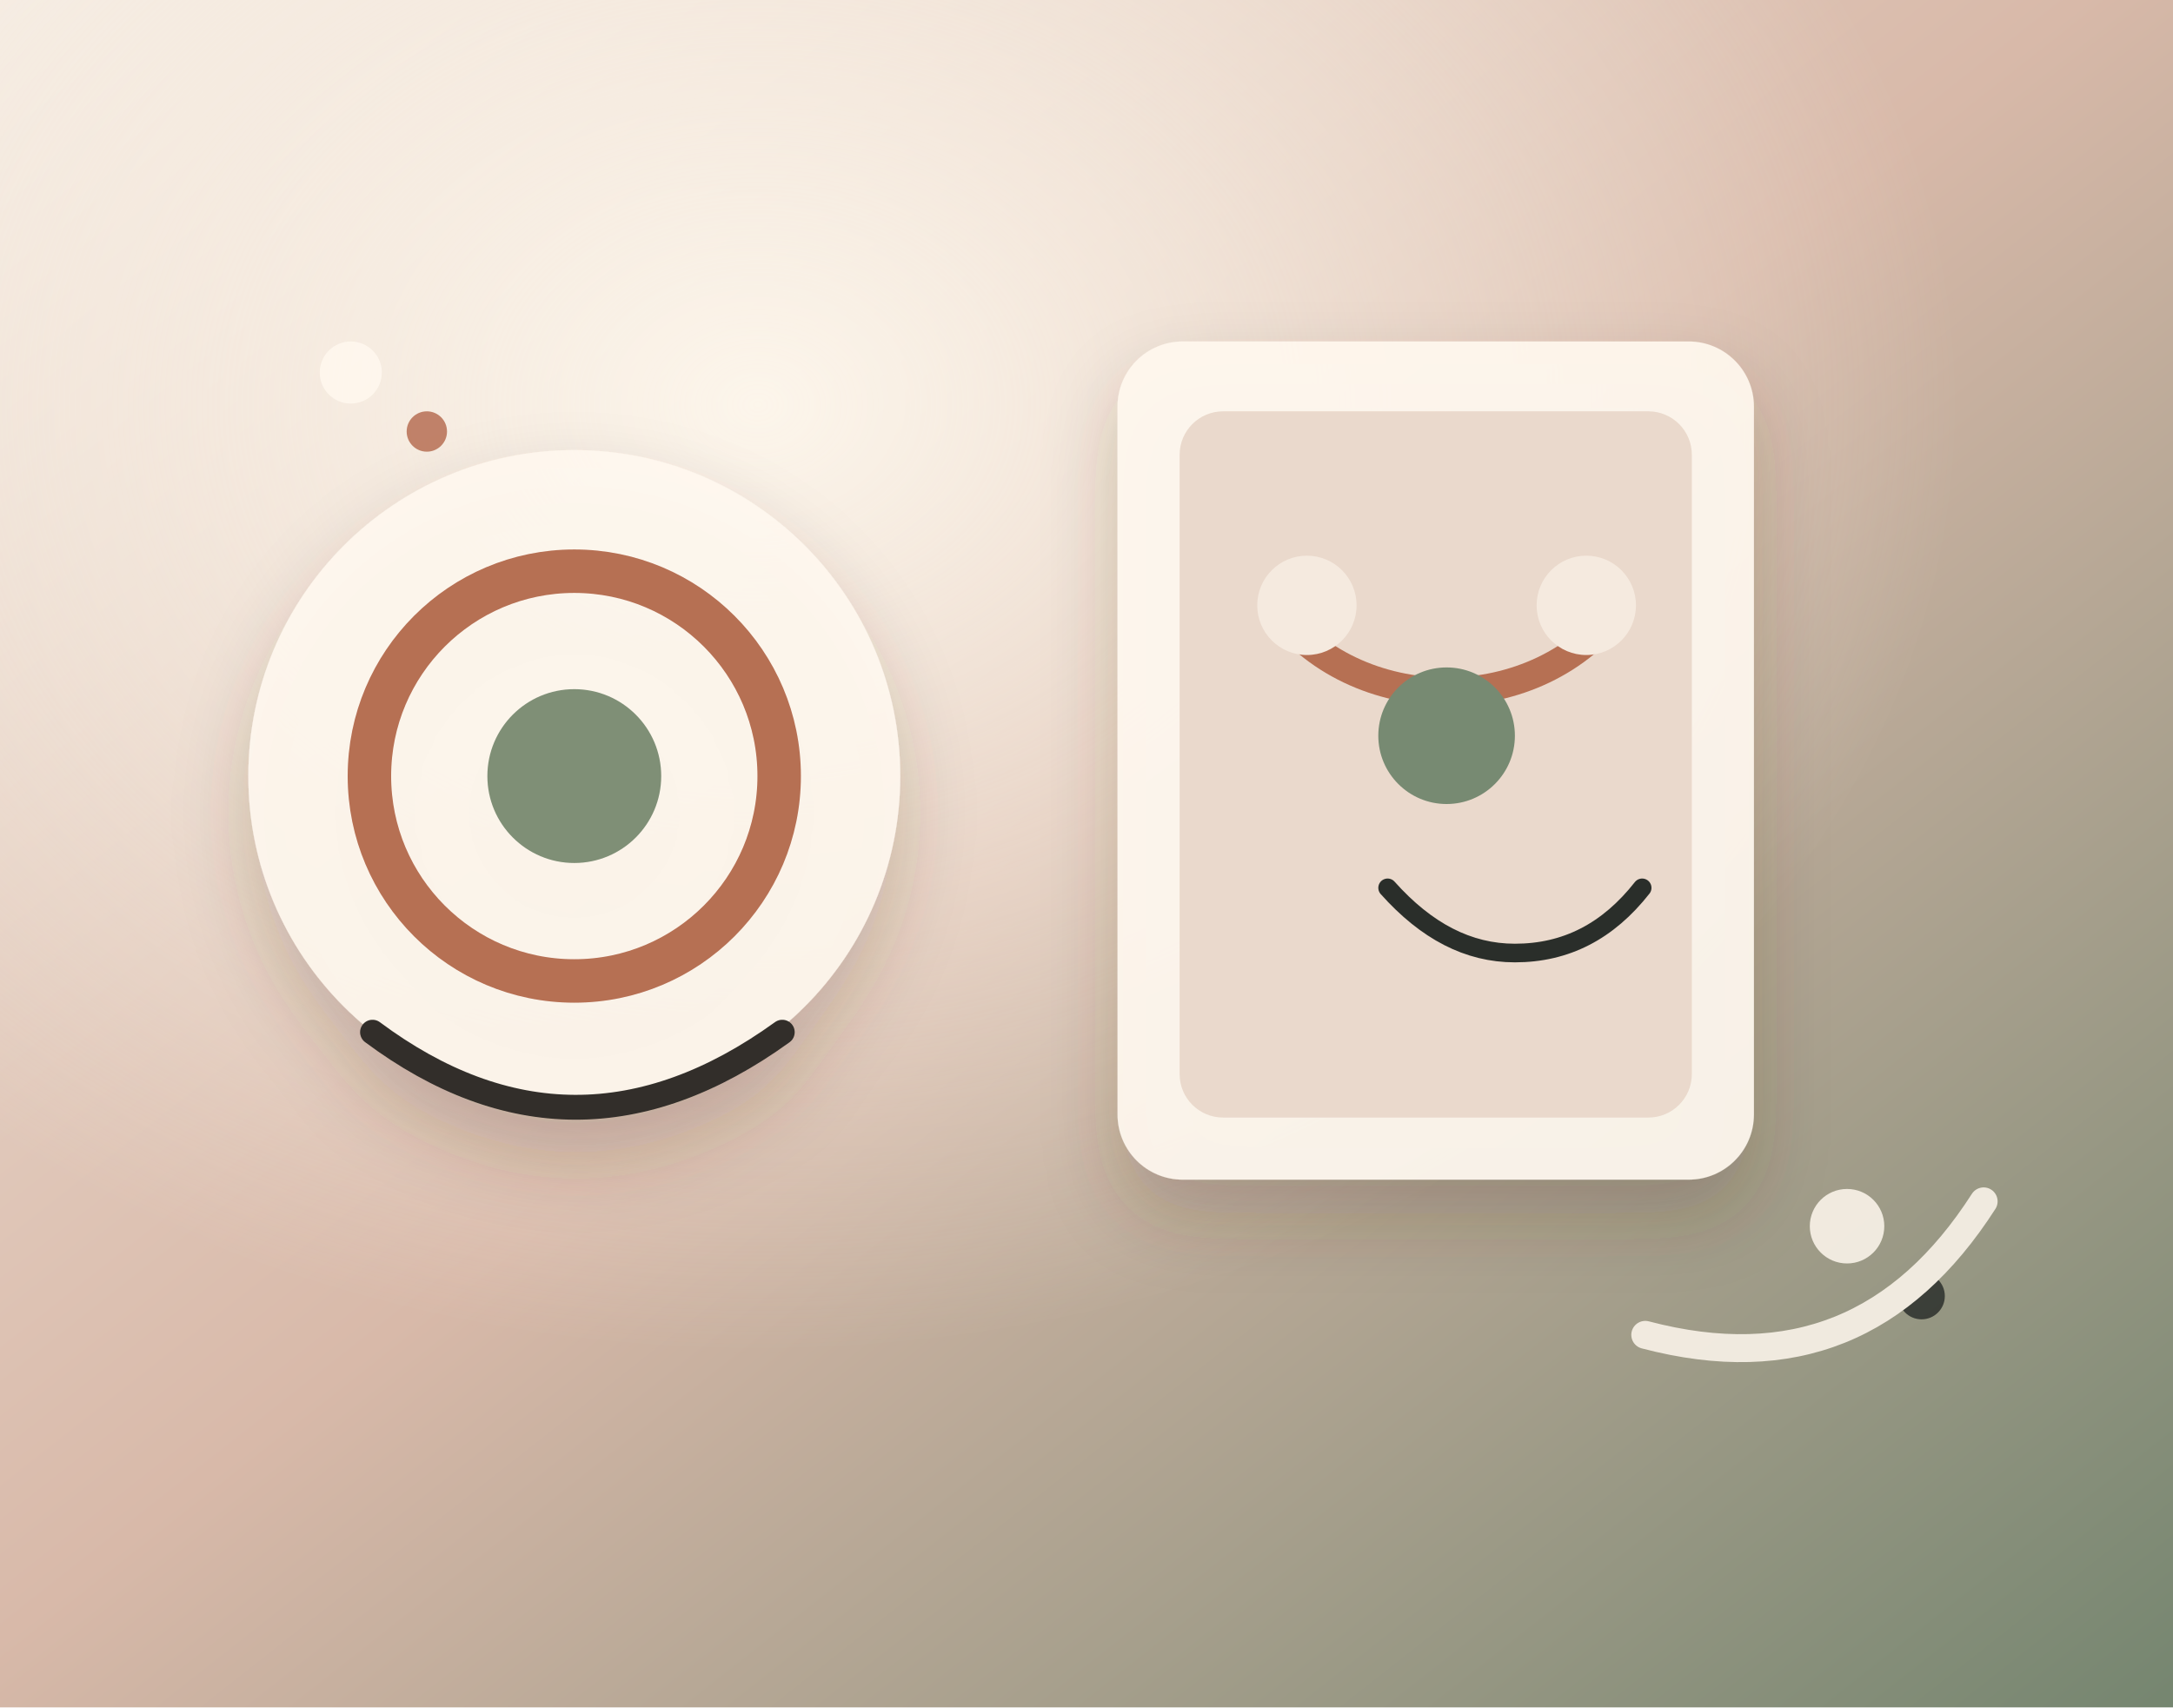
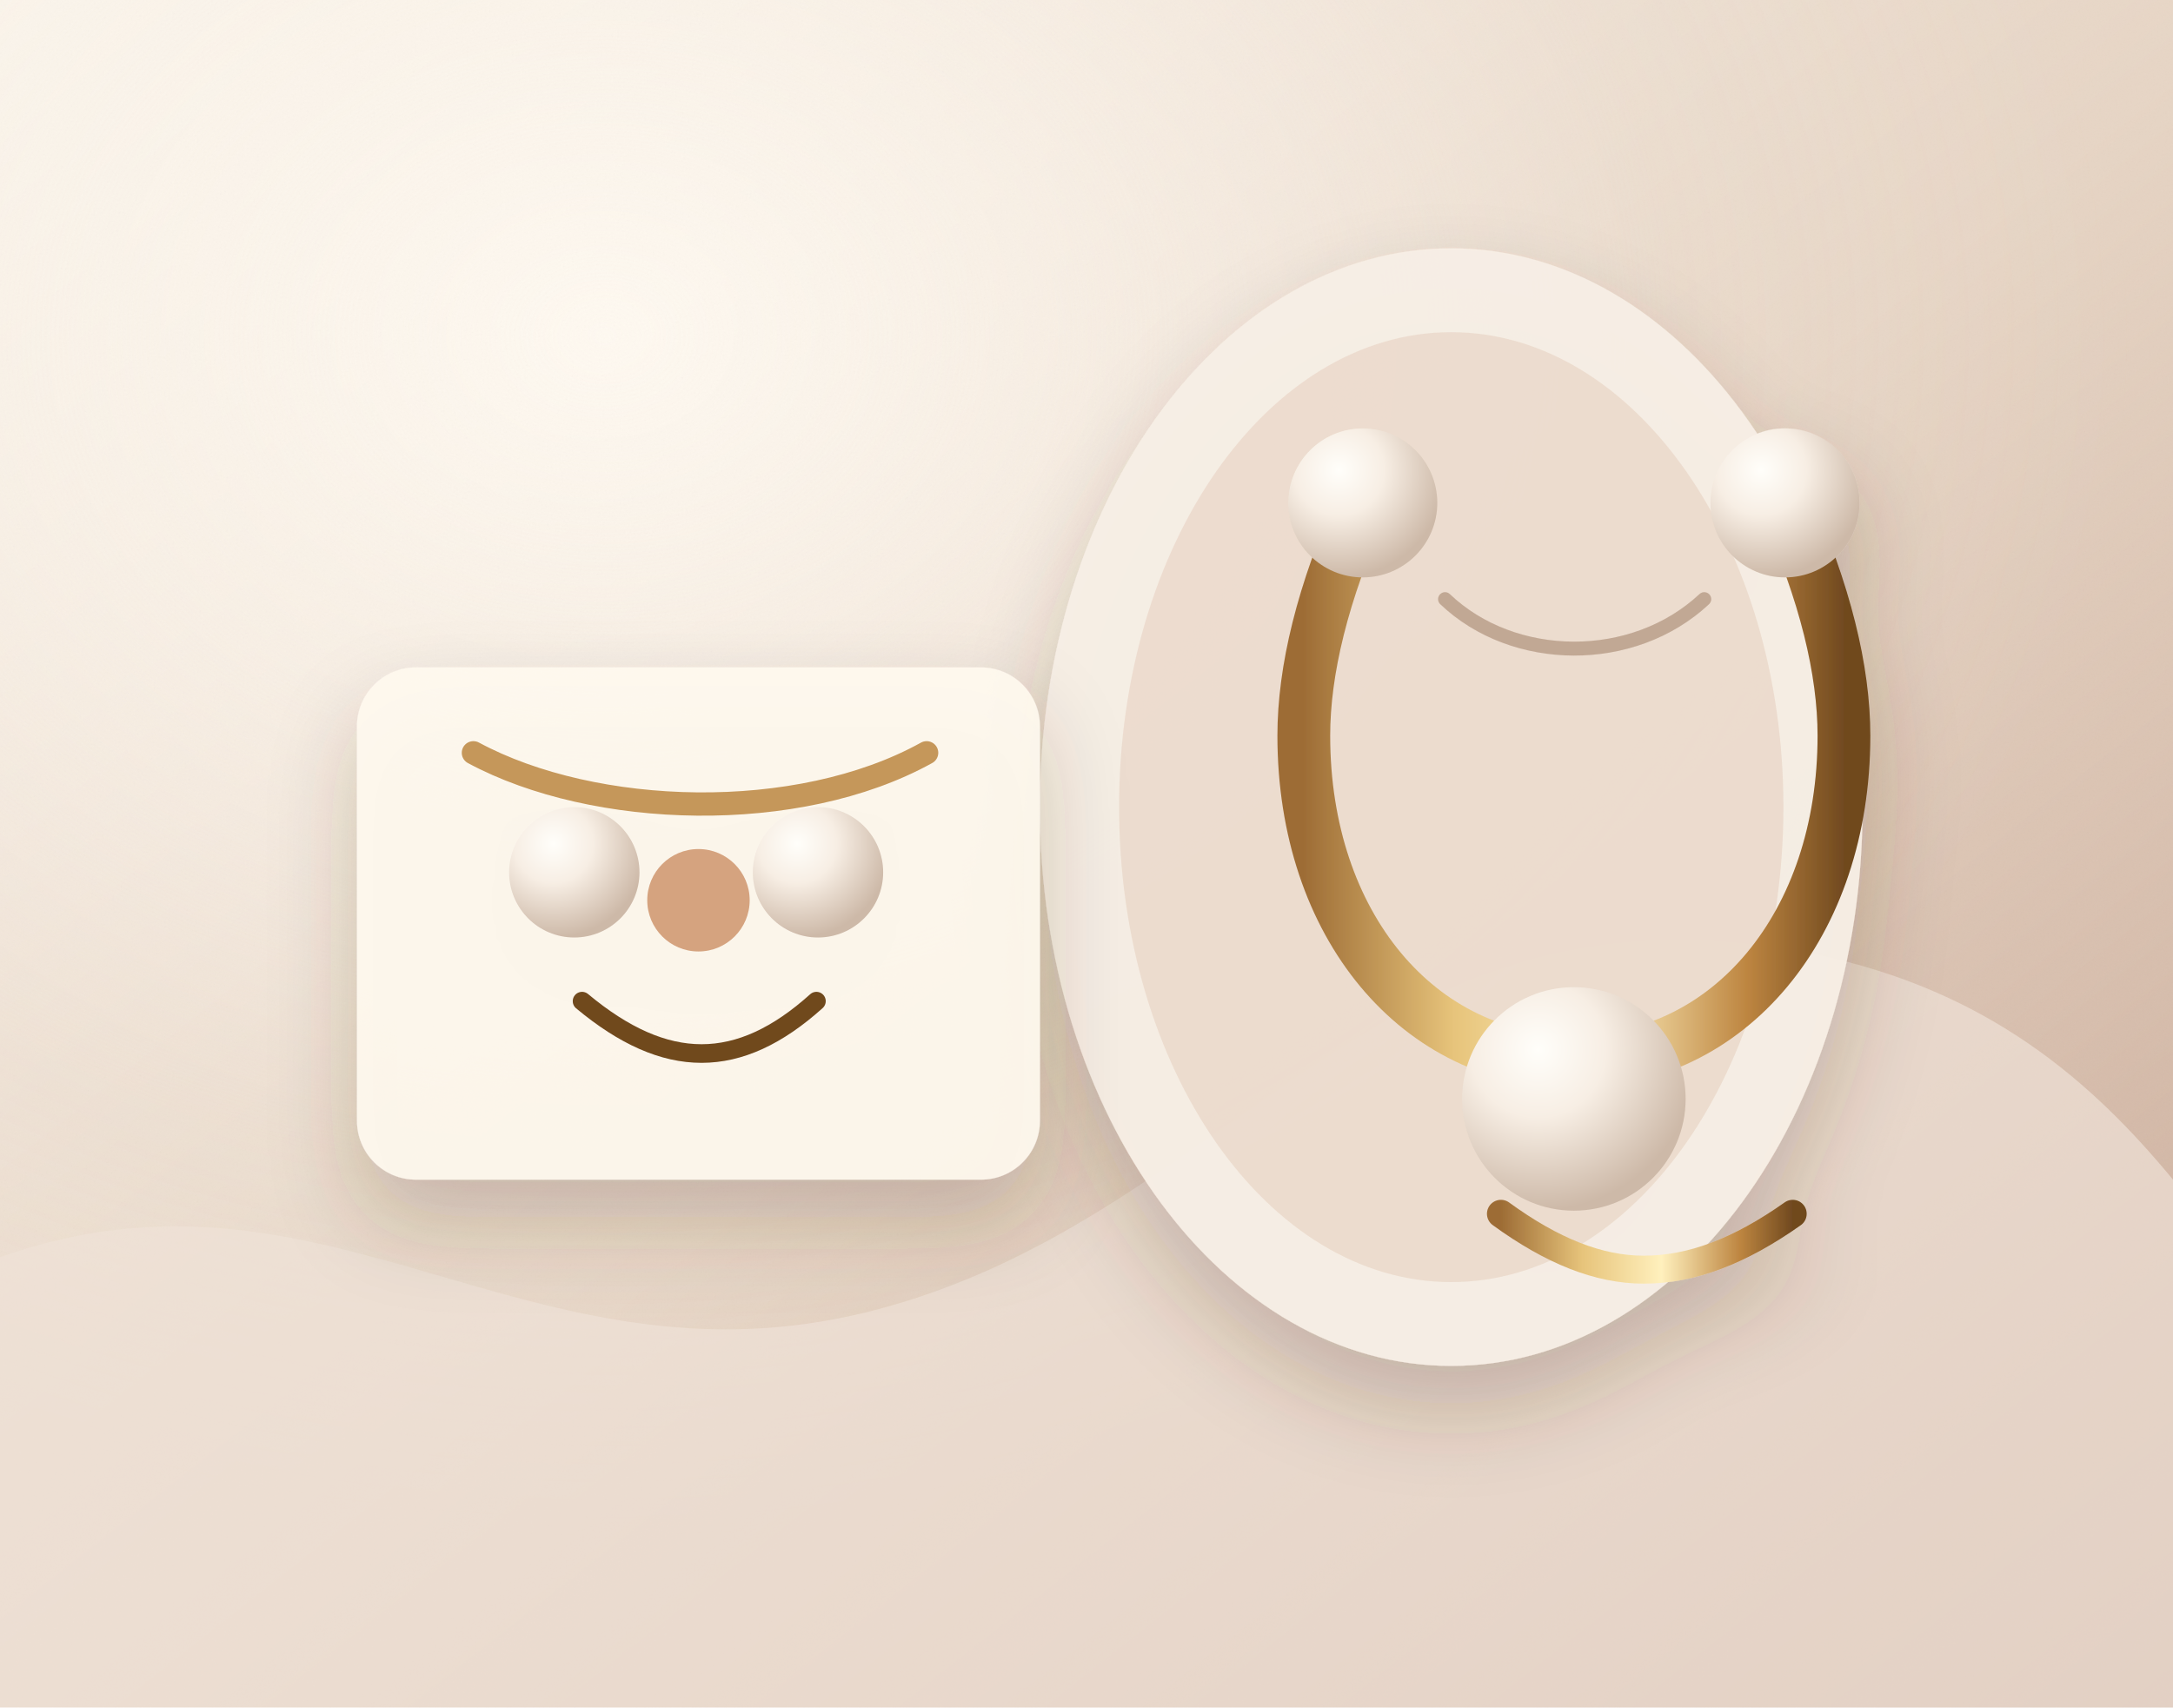
<svg xmlns="http://www.w3.org/2000/svg" viewBox="0 0 1400 1100" role="img" aria-labelledby="title desc">
  <defs>
-     <linearGradient id="bg" x1="0" x2="1" y1="0" y2="1">
-       <stop offset="0" stop-color="#f3e9df" />
-       <stop offset="0.48" stop-color="#d8b9a9" />
-       <stop offset="1" stop-color="#74856f" />
+     <linearGradient id="linen" x1="0" x2="1" y1="0" y2="1">
+       <stop offset="0" stop-color="#f8f1e7" />
+       <stop offset=".52" stop-color="#e7d5c5" />
+       <stop offset="1" stop-color="#c9aa98" />
    </linearGradient>
-     <radialGradient id="light" cx="35%" cy="24%" r="55%">
-       <stop offset="0" stop-color="#fffaf0" stop-opacity=".9" />
-       <stop offset="1" stop-color="#fffaf0" stop-opacity="0" />
+     <radialGradient id="glow" cx="28%" cy="20%" r="70%">
+       <stop offset="0" stop-color="#fffaf2" stop-opacity=".95" />
+       <stop offset=".7" stop-color="#fffaf2" stop-opacity=".08" />
+       <stop offset="1" stop-color="#fffaf2" stop-opacity="0" />
    </radialGradient>
-     <filter id="shadow" x="-20%" y="-20%" width="140%" height="140%">
-       <feDropShadow dx="0" dy="24" stdDeviation="24" flood-color="#49382d" flood-opacity=".24" />
+     <linearGradient id="gold" x1="0" x2="1">
+       <stop offset="0" stop-color="#9d6c35" />
+       <stop offset=".28" stop-color="#e7c47b" />
+       <stop offset=".55" stop-color="#fff0bd" />
+       <stop offset=".82" stop-color="#bd8540" />
+       <stop offset="1" stop-color="#70491f" />
+     </linearGradient>
+     <radialGradient id="pearl" cx="34%" cy="28%" r="72%">
+       <stop offset="0" stop-color="#fffefa" />
+       <stop offset=".42" stop-color="#f7eee4" />
+       <stop offset="1" stop-color="#cdb9a8" />
+     </radialGradient>
+     <filter id="softShadow" x="-30%" y="-30%" width="160%" height="160%">
+       <feDropShadow dx="0" dy="28" stdDeviation="28" flood-color="#4a3328" flood-opacity=".24" />
+     </filter>
+     <filter id="grain">
+       <feTurbulence baseFrequency=".75" numOctaves="2" seed="7" type="fractalNoise" />
+       <feColorMatrix type="saturate" values="0" />
+       <feComponentTransfer>
+         <feFuncA type="table" tableValues="0 .06" />
+       </feComponentTransfer>
    </filter>
  </defs>
-   <rect width="1400" height="1100" fill="url(#bg)" />
-   <rect width="1400" height="1100" fill="url(#light)" />
-   <g filter="url(#shadow)">
-     <rect x="720" y="220" width="410" height="540" rx="42" fill="#fff8ef" opacity=".92" />
-     <rect x="760" y="265" width="330" height="455" rx="28" fill="#ead9cc" />
-     <path d="M820 390c52 74 172 74 224 0" fill="none" stroke="#b66f53" stroke-width="18" stroke-linecap="round" />
-     <circle cx="842" cy="390" r="32" fill="#f5eadf" />
-     <circle cx="1022" cy="390" r="32" fill="#f5eadf" />
-     <circle cx="932" cy="474" r="44" fill="#778a72" />
-     <path d="M894 572c25 28 52 42 82 42 33 0 60-14 82-42" fill="none" stroke="#2b2f2b" stroke-width="12" stroke-linecap="round" />
+   <rect width="1400" height="1100" fill="url(#linen)" />
+   <rect width="1400" height="1100" fill="url(#glow)" />
+   <rect width="1400" height="1100" filter="url(#grain)" opacity=".55" />
+   <path d="M0 810C210 735 340 900 560 845c238-60 324-288 610-230 111 23 178 82 230 145v340H0Z" fill="#efe2d7" opacity=".68" />
+   <g filter="url(#softShadow)">
+     <ellipse cx="935" cy="520" rx="265" ry="360" fill="#f8efe5" opacity=".94" />
+     <ellipse cx="935" cy="520" rx="214" ry="306" fill="#d7b6a5" opacity=".32" />
+     <g transform="translate(760 270)">
+       <path d="M118 54c-26 58-38 108-38 150 0 122 74 210 174 210s174-88 174-210c0-42-12-92-38-150" fill="none" stroke="url(#gold)" stroke-width="34" stroke-linecap="round" />
+       <circle cx="118" cy="54" r="48" fill="url(#pearl)" />
+       <circle cx="390" cy="54" r="48" fill="url(#pearl)" />
+       <path d="M171 116c44 42 121 43 167 0" fill="none" stroke="#8f6c4e" stroke-width="9" stroke-linecap="round" opacity=".45" />
+       <circle cx="254" cy="438" r="72" fill="url(#pearl)" />
+       <path d="M207 512c33 24 63 36 92 36 31 0 62-12 96-36" fill="none" stroke="url(#gold)" stroke-width="18" stroke-linecap="round" />
+     </g>
  </g>
-   <g filter="url(#shadow)">
-     <circle cx="370" cy="500" r="210" fill="#fff8ef" opacity=".9" />
-     <circle cx="370" cy="500" r="132" fill="none" stroke="#b66f53" stroke-width="28" />
-     <circle cx="370" cy="500" r="56" fill="#7f8f76" />
-     <path d="M240 665c86 64 174 65 264 0" fill="none" stroke="#322f2a" stroke-width="16" stroke-linecap="round" />
-   </g>
-   <g opacity=".85">
-     <circle cx="226" cy="240" r="20" fill="#fff8ef" />
-     <circle cx="275" cy="278" r="13" fill="#b66f53" />
-     <circle cx="1190" cy="790" r="24" fill="#fff8ef" />
-     <circle cx="1238" cy="835" r="15" fill="#2b2f2b" />
-     <path d="M1060 860c95 25 166-5 218-86" fill="none" stroke="#fff8ef" stroke-width="18" stroke-linecap="round" />
+   <g filter="url(#softShadow)" transform="translate(230 250)">
+     <rect x="0" y="180" width="440" height="330" rx="38" fill="#fff9f0" opacity=".9" />
+     <path d="M75 235c78 42 209 46 292 0" fill="none" stroke="#c5975a" stroke-width="15" stroke-linecap="round" />
+     <circle cx="140" cy="312" r="42" fill="url(#pearl)" />
+     <circle cx="220" cy="330" r="33" fill="#d5a37f" />
+     <circle cx="297" cy="312" r="42" fill="url(#pearl)" />
+     <path d="M145 395c54 45 101 45 151 0" fill="none" stroke="#70491f" stroke-width="12" stroke-linecap="round" />
  </g>
</svg>
